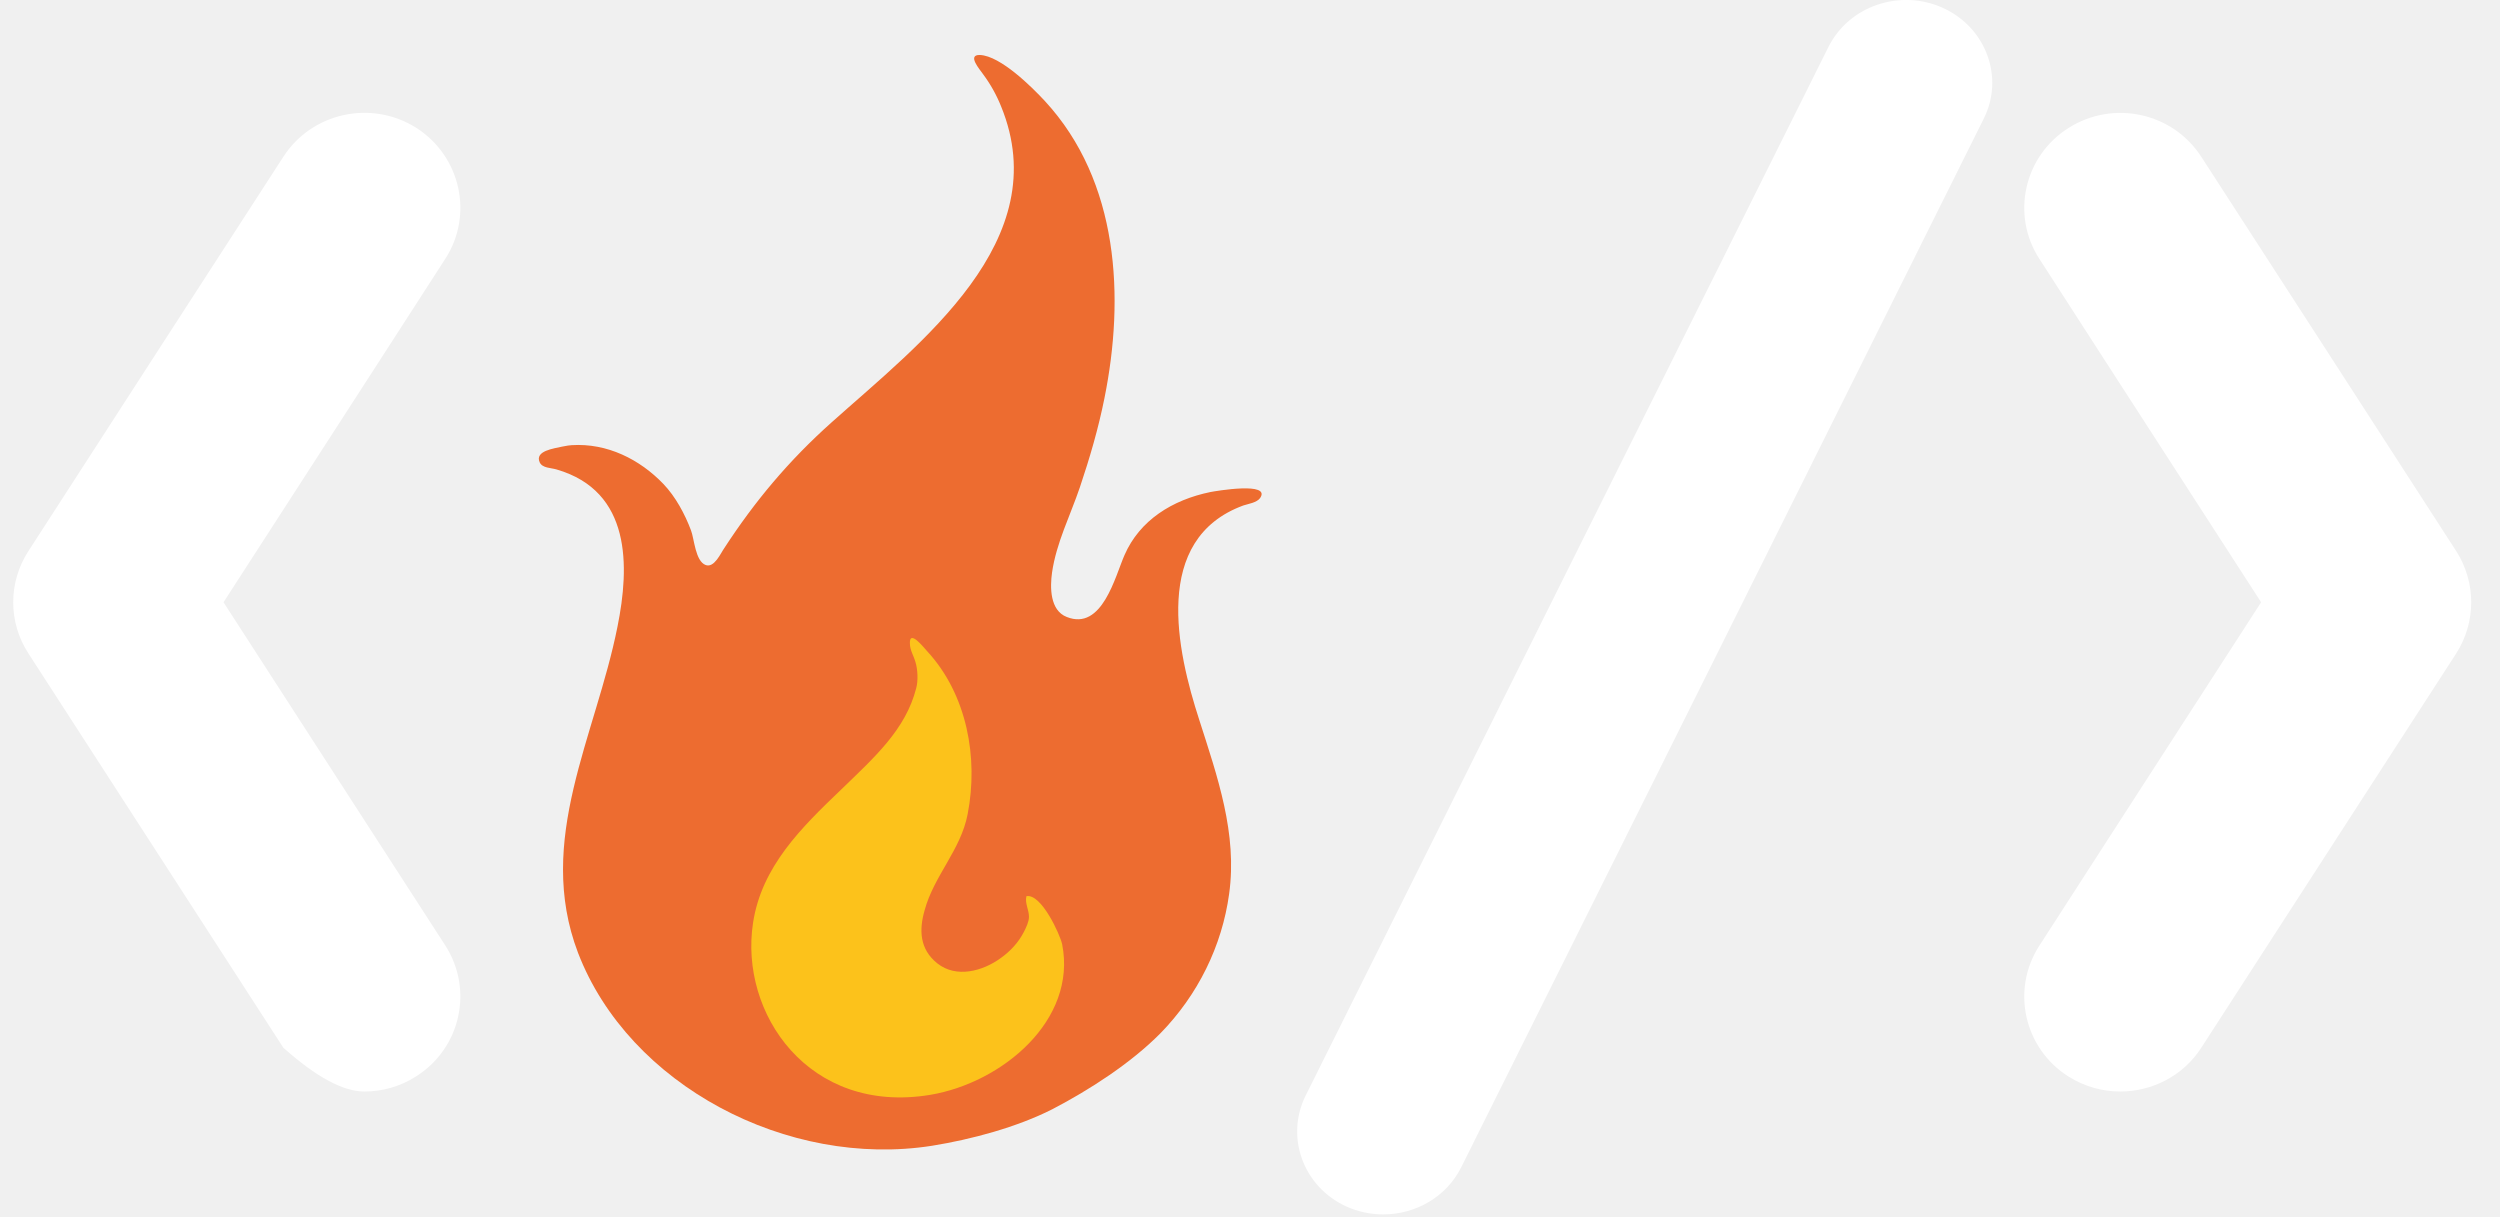
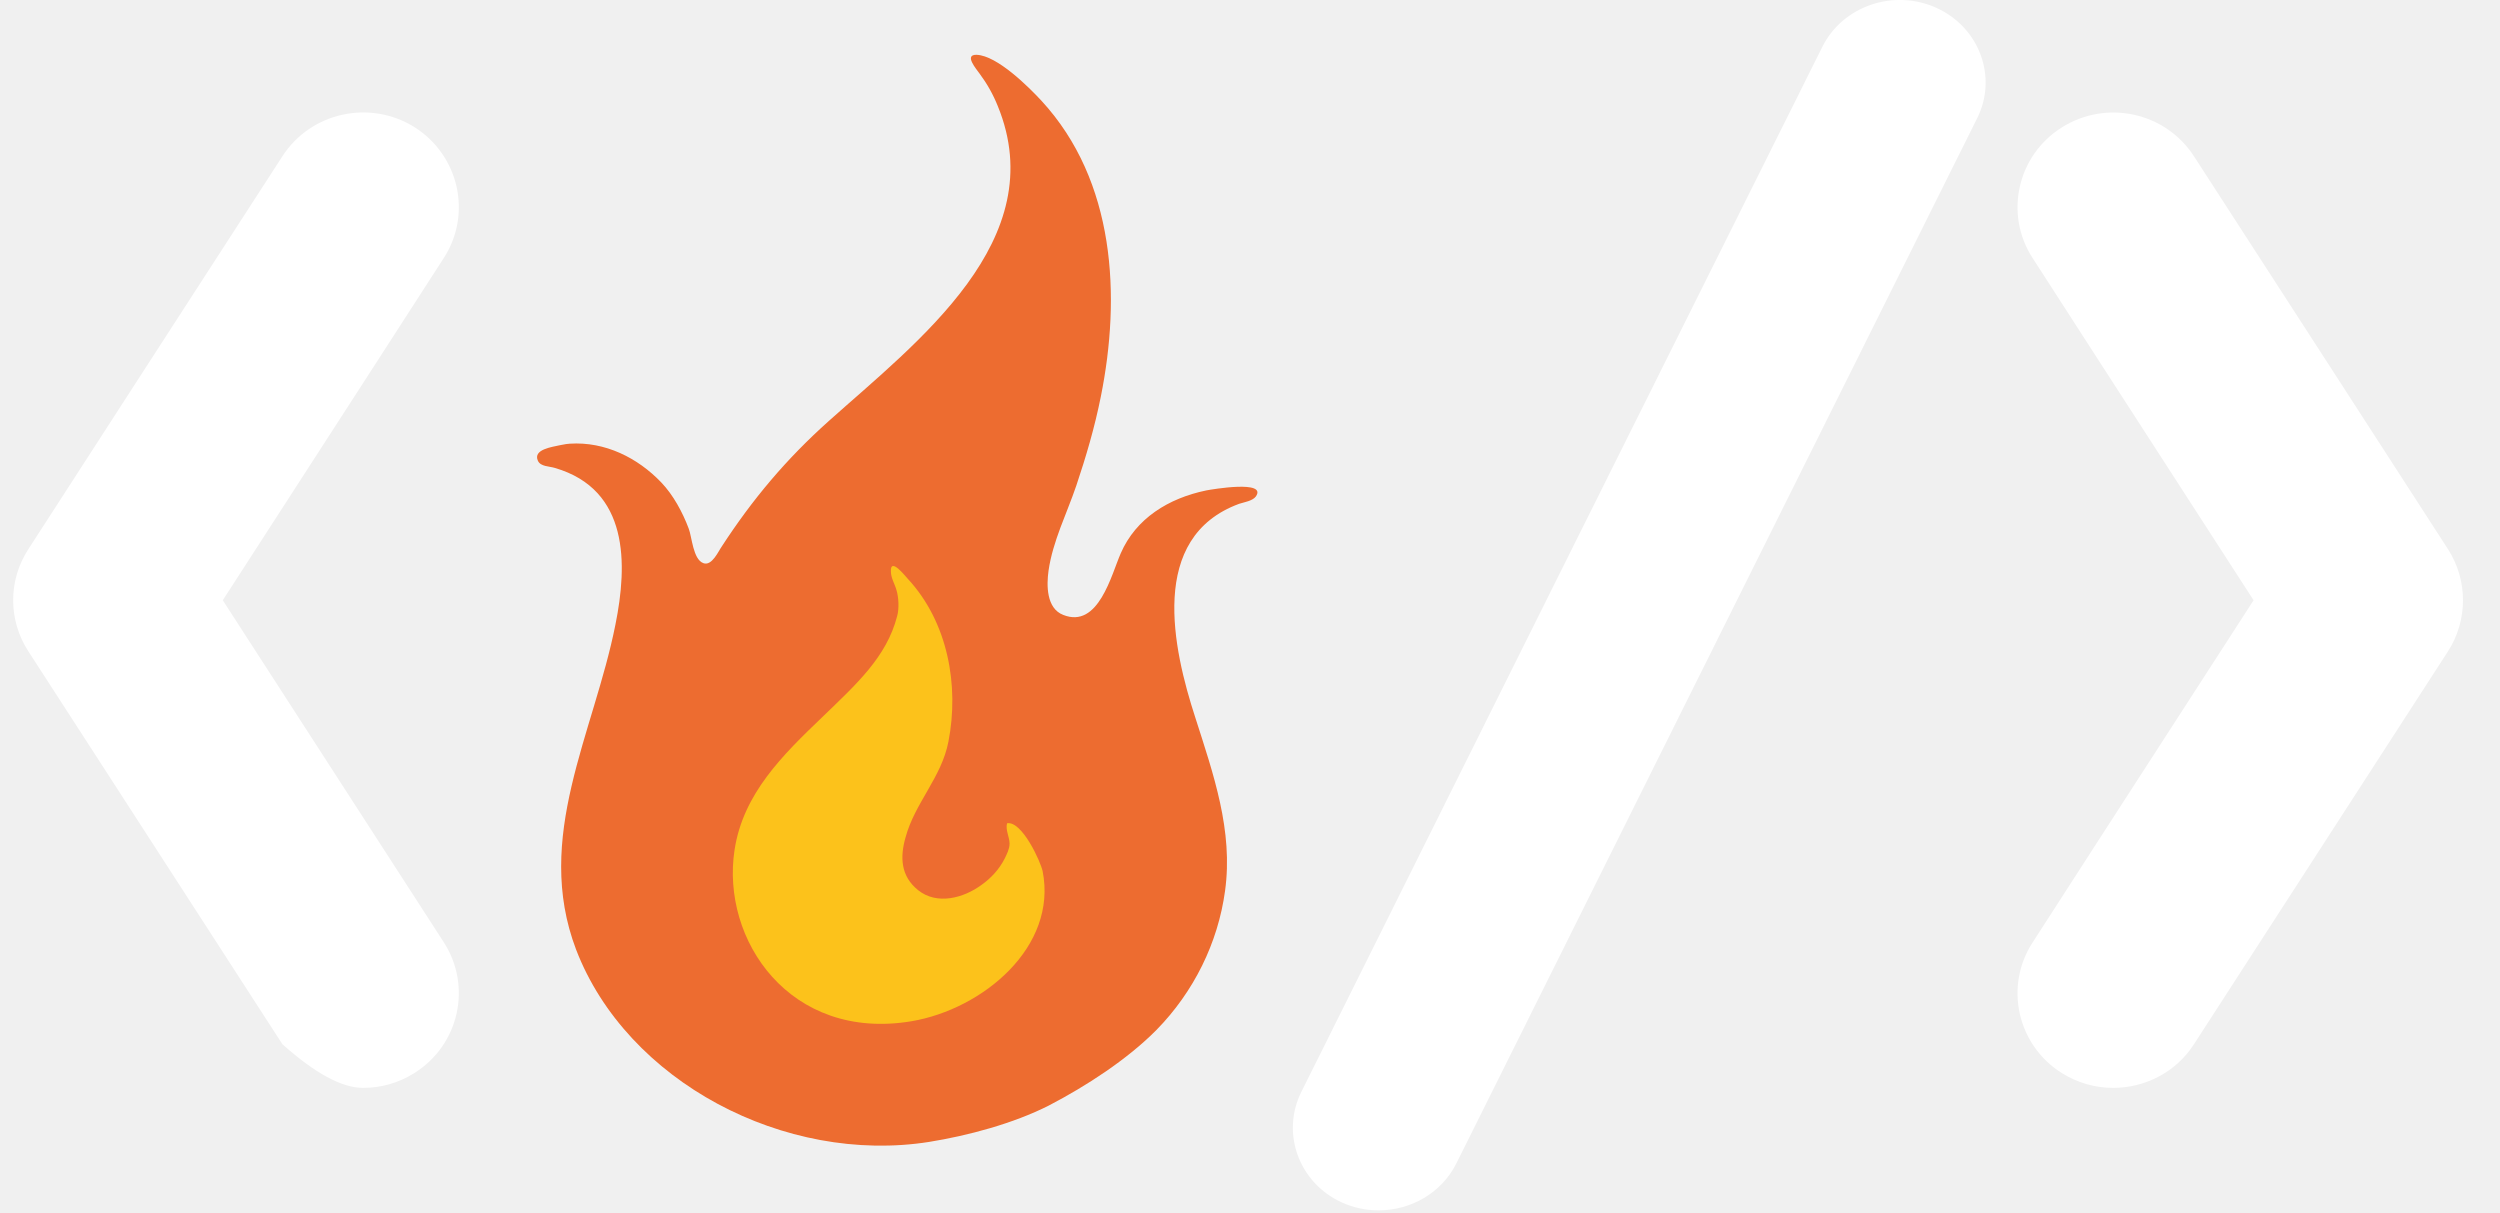
- <svg xmlns="http://www.w3.org/2000/svg" xmlns:xlink="http://www.w3.org/1999/xlink" version="1.1" preserveAspectRatio="xMidYMid meet" viewBox="0 0 98.667 48" width="98.67" height="48">
-   <defs>
-     <path d="M14.38 43.08C15.08 43.08 15.78 42.89 16.41 42.49C18.18 41.38 18.7 39.06 17.57 37.31C16.99 36.41 14.07 31.9 8.82 23.77C14.07 15.64 16.99 11.13 17.57 10.22C18.7 8.48 18.18 6.16 16.42 5.04C14.65 3.93 12.31 4.44 11.18 6.19C10.17 7.74 2.13 20.19 1.12 21.75C0.32 22.98 0.32 24.56 1.12 25.79C1.79 26.82 5.14 32.01 11.18 41.35C12.48 42.51 13.54 43.08 14.38 43.08Z" id="ix5J2Wkc4" />
-     <path d="M83.68 43.08C84.93 43.08 86.16 42.47 86.88 41.35C87.89 39.8 95.93 27.34 96.94 25.79C97.73 24.56 97.73 22.98 96.94 21.75C95.93 20.19 87.89 7.74 86.88 6.19C85.75 4.44 83.41 3.93 81.64 5.05C79.88 6.16 79.36 8.48 80.49 10.22C81.07 11.13 83.99 15.64 89.24 23.77C83.99 31.9 81.07 36.41 80.49 37.32C79.36 39.06 79.88 41.38 81.64 42.49C82.28 42.89 82.98 43.08 83.68 43.08Z" id="bm4IXSc4F" />
-     <path d="M54.59 47.93C55.86 47.93 57.08 47.25 57.67 46.07C59.73 41.93 76.23 8.83 78.29 4.69C79.11 3.06 78.39 1.1 76.7 0.32C75 -0.46 72.97 0.23 72.16 1.86C70.09 6 53.59 39.1 51.53 43.24C50.72 44.87 51.43 46.83 53.12 47.61C53.6 47.83 54.1 47.93 54.59 47.93Z" id="f17z6ofdJm" />
-     <path d="M44.38 21.91C44.01 22.75 43.5 24.91 42.1 24.35C41.43 24.09 41.44 23.17 41.52 22.6C41.69 21.42 42.24 20.35 42.62 19.23C43.01 18.07 43.35 16.91 43.59 15.71C44.39 11.74 44.17 7.17 41.24 3.99C40.74 3.45 39.49 2.2 38.67 2.17C38.16 2.16 38.66 2.73 38.8 2.93C39.09 3.32 39.33 3.75 39.51 4.2C41.68 9.5 36.33 13.53 32.82 16.67C31.13 18.18 29.79 19.78 28.58 21.64C28.45 21.82 28.19 22.43 27.85 22.3C27.44 22.15 27.4 21.26 27.27 20.93C27.03 20.29 26.66 19.6 26.18 19.1C25.25 18.13 23.96 17.48 22.56 17.57C22.51 17.57 22.36 17.59 22.17 17.63C21.88 17.7 21.09 17.79 21.3 18.25C21.41 18.48 21.74 18.46 21.97 18.53C24.92 19.39 24.85 22.35 24.37 24.73C23.51 29.06 21.12 33.15 22.81 37.6C24.82 42.84 31.09 46.12 36.79 45.22C38.34 44.97 40.13 44.49 41.53 43.78C43.01 43.01 44.63 41.96 45.79 40.79C47.28 39.27 48.23 37.33 48.51 35.28C48.84 32.9 48.05 30.66 47.33 28.41C46.45 25.7 45.45 21.28 49.07 19.95C49.25 19.89 49.6 19.84 49.73 19.66C50.19 19 47.98 19.38 47.77 19.42C46.27 19.73 44.98 20.53 44.38 21.91Z" id="a6PkYoUHCJ" />
-     <path d="M39.5 37.81C39.88 37.54 40.2 37.19 40.41 36.78C40.5 36.6 40.61 36.38 40.61 36.18C40.61 35.91 40.44 35.64 40.51 35.37C41.1 35.26 41.84 36.89 41.92 37.27C42.51 40.26 39.56 42.73 36.72 43.21C31.92 44.01 29.17 39.99 29.72 36.42C30.06 34.2 31.62 32.67 33.21 31.15C34.52 29.88 35.74 28.8 36.16 27.16C36.24 26.87 36.22 26.42 36.13 26.13C36.06 25.88 35.91 25.66 35.91 25.39C35.89 24.83 36.46 25.56 36.59 25.7C38.17 27.41 38.62 29.92 38.19 32.13C37.92 33.55 36.86 34.56 36.49 35.93C36.27 36.7 36.29 37.46 36.99 38.02C37.74 38.62 38.79 38.33 39.5 37.81Z" id="d2dGSuwnye" />
-   </defs>
+ <svg xmlns="http://www.w3.org/2000/svg" width="100%" height="100%" viewBox="0 0 99 48" version="1.1" xml:space="preserve" style="fill-rule:evenodd;clip-rule:evenodd;">
  <g>
    <g>
-       <g>
-         <use xlink:href="#ix5J2Wkc4" opacity="1" fill="#ffffff" fill-opacity="1" />
-         <g>
-           <use xlink:href="#ix5J2Wkc4" opacity="1" fill-opacity="0" stroke="#000000" stroke-width="1" stroke-opacity="0" />
-         </g>
-       </g>
-       <g>
-         <use xlink:href="#bm4IXSc4F" opacity="1" fill="#ffffff" fill-opacity="1" />
-         <g>
-           <use xlink:href="#bm4IXSc4F" opacity="1" fill-opacity="0" stroke="#000000" stroke-width="1" stroke-opacity="0" />
-         </g>
-       </g>
-       <g>
-         <use xlink:href="#f17z6ofdJm" opacity="1" fill="#ffffff" fill-opacity="1" />
-         <g>
-           <use xlink:href="#f17z6ofdJm" opacity="1" fill-opacity="0" stroke="#000000" stroke-width="1" stroke-opacity="0" />
-         </g>
-       </g>
-       <g>
-         <use xlink:href="#a6PkYoUHCJ" opacity="1" fill="#ed6c30" fill-opacity="1" />
-         <g>
-           <use xlink:href="#a6PkYoUHCJ" opacity="1" fill-opacity="0" stroke="#000000" stroke-width="1" stroke-opacity="0" />
-         </g>
-       </g>
-       <g>
-         <use xlink:href="#d2dGSuwnye" opacity="1" fill="#fcc21b" fill-opacity="1" />
-         <g>
-           <use xlink:href="#d2dGSuwnye" opacity="1" fill-opacity="0" stroke="#000000" stroke-width="1" stroke-opacity="0" />
-         </g>
-       </g>
+       <path id="ix5J2Wkc4" d="M14.382,43.08c0.7,0 1.4,-0.19 2.03,-0.59c1.77,-1.11 2.29,-3.43 1.16,-5.18c-0.58,-0.9 -3.5,-5.41 -8.75,-13.54c5.25,-8.13 8.17,-12.64 8.75,-13.55c1.13,-1.74 0.61,-4.06 -1.15,-5.18c-1.77,-1.11 -4.11,-0.6 -5.24,1.15c-1.01,1.55 -9.051,14 -10.061,15.56c-0.8,1.23 -0.8,2.81 0,4.04c0.671,1.03 4.021,6.22 10.061,15.56c1.3,1.16 2.36,1.73 3.2,1.73Z" style="fill:#fff;fill-rule:nonzero;" />
+       <path id="ix5J2Wkc41" d="M14.382,43.08c0.7,0 1.4,-0.19 2.03,-0.59c1.77,-1.11 2.29,-3.43 1.16,-5.18c-0.58,-0.9 -3.5,-5.41 -8.75,-13.54c5.25,-8.13 8.17,-12.64 8.75,-13.55c1.13,-1.74 0.61,-4.06 -1.15,-5.18c-1.77,-1.11 -4.11,-0.6 -5.24,1.15c-1.01,1.55 -9.051,14 -10.061,15.56c-0.8,1.23 -0.8,2.81 0,4.04c0.671,1.03 4.021,6.22 10.061,15.56c1.3,1.16 2.36,1.73 3.2,1.73Z" style="fill-opacity:0;fill-rule:nonzero;stroke:#000;stroke-opacity:0;stroke-width:1px;" />
+     </g>
+     <g>
+       <path id="bm4IXSc4F" d="M83.682,43.08c1.25,0 2.48,-0.61 3.2,-1.73c1.01,-1.55 9.05,-14.01 10.06,-15.56c0.79,-1.23 0.79,-2.81 0,-4.04c-1.01,-1.56 -9.05,-14.01 -10.06,-15.56c-1.13,-1.75 -3.47,-2.26 -5.24,-1.14c-1.76,1.11 -2.28,3.43 -1.15,5.17c0.58,0.91 3.5,5.42 8.75,13.55c-5.25,8.13 -8.17,12.64 -8.75,13.55c-1.13,1.74 -0.61,4.06 1.15,5.17c0.64,0.4 1.34,0.59 2.04,0.59Z" style="fill:#fff;fill-rule:nonzero;" />
+       <path id="bm4IXSc4F1" d="M83.682,43.08c1.25,0 2.48,-0.61 3.2,-1.73c1.01,-1.55 9.05,-14.01 10.06,-15.56c0.79,-1.23 0.79,-2.81 0,-4.04c-1.01,-1.56 -9.05,-14.01 -10.06,-15.56c-1.13,-1.75 -3.47,-2.26 -5.24,-1.14c-1.76,1.11 -2.28,3.43 -1.15,5.17c0.58,0.91 3.5,5.42 8.75,13.55c-5.25,8.13 -8.17,12.64 -8.75,13.55c-1.13,1.74 -0.61,4.06 1.15,5.17c0.64,0.4 1.34,0.59 2.04,0.59Z" style="fill-opacity:0;fill-rule:nonzero;stroke:#000;stroke-opacity:0;stroke-width:1px;" />
+     </g>
+     <g>
+       <path id="f17z6ofdJm" d="M54.592,47.93c1.27,0 2.49,-0.68 3.08,-1.86c2.06,-4.14 18.56,-37.24 20.62,-41.38c0.82,-1.63 0.1,-3.59 -1.59,-4.37c-1.7,-0.78 -3.73,-0.09 -4.54,1.54c-2.07,4.14 -18.57,37.24 -20.63,41.38c-0.81,1.63 -0.1,3.59 1.59,4.37c0.48,0.22 0.98,0.32 1.47,0.32Z" style="fill:#fff;fill-rule:nonzero;" />
+       <path id="f17z6ofdJm1" d="M54.592,47.93c1.27,0 2.49,-0.68 3.08,-1.86c2.06,-4.14 18.56,-37.24 20.62,-41.38c0.82,-1.63 0.1,-3.59 -1.59,-4.37c-1.7,-0.78 -3.73,-0.09 -4.54,1.54c-2.07,4.14 -18.57,37.24 -20.63,41.38c-0.81,1.63 -0.1,3.59 1.59,4.37c0.48,0.22 0.98,0.32 1.47,0.32Z" style="fill-opacity:0;fill-rule:nonzero;stroke:#000;stroke-opacity:0;stroke-width:1px;" />
+     </g>
+     <g>
+       <path id="a6PkYoUHCJ" d="M44.382,21.91c-0.37,0.84 -0.88,3 -2.28,2.44c-0.67,-0.26 -0.66,-1.18 -0.58,-1.75c0.17,-1.18 0.72,-2.25 1.1,-3.37c0.39,-1.16 0.73,-2.32 0.97,-3.52c0.8,-3.97 0.58,-8.54 -2.35,-11.72c-0.5,-0.54 -1.75,-1.79 -2.57,-1.82c-0.51,-0.01 -0.01,0.56 0.13,0.76c0.29,0.39 0.53,0.82 0.71,1.27c2.17,5.3 -3.18,9.33 -6.69,12.47c-1.69,1.51 -3.03,3.11 -4.24,4.97c-0.13,0.18 -0.39,0.79 -0.73,0.66c-0.41,-0.15 -0.45,-1.04 -0.58,-1.37c-0.24,-0.64 -0.61,-1.33 -1.09,-1.83c-0.93,-0.97 -2.22,-1.62 -3.62,-1.53c-0.05,0 -0.2,0.02 -0.39,0.06c-0.29,0.07 -1.08,0.16 -0.87,0.62c0.11,0.23 0.44,0.21 0.67,0.28c2.95,0.86 2.88,3.82 2.4,6.2c-0.86,4.33 -3.25,8.42 -1.56,12.87c2.01,5.24 8.28,8.52 13.98,7.62c1.55,-0.25 3.34,-0.73 4.74,-1.44c1.48,-0.77 3.1,-1.82 4.26,-2.99c1.49,-1.52 2.44,-3.46 2.72,-5.51c0.33,-2.38 -0.46,-4.62 -1.18,-6.87c-0.88,-2.71 -1.88,-7.13 1.74,-8.46c0.18,-0.06 0.53,-0.11 0.66,-0.29c0.46,-0.66 -1.75,-0.28 -1.96,-0.24c-1.5,0.31 -2.79,1.11 -3.39,2.49Z" style="fill:#ed6c30;fill-rule:nonzero;" />
+       <path id="a6PkYoUHCJ1" d="M44.382,21.91c-0.37,0.84 -0.88,3 -2.28,2.44c-0.67,-0.26 -0.66,-1.18 -0.58,-1.75c0.17,-1.18 0.72,-2.25 1.1,-3.37c0.39,-1.16 0.73,-2.32 0.97,-3.52c0.8,-3.97 0.58,-8.54 -2.35,-11.72c-0.5,-0.54 -1.75,-1.79 -2.57,-1.82c-0.51,-0.01 -0.01,0.56 0.13,0.76c0.29,0.39 0.53,0.82 0.71,1.27c2.17,5.3 -3.18,9.33 -6.69,12.47c-1.69,1.51 -3.03,3.11 -4.24,4.97c-0.13,0.18 -0.39,0.79 -0.73,0.66c-0.41,-0.15 -0.45,-1.04 -0.58,-1.37c-0.24,-0.64 -0.61,-1.33 -1.09,-1.83c-0.93,-0.97 -2.22,-1.62 -3.62,-1.53c-0.05,0 -0.2,0.02 -0.39,0.06c-0.29,0.07 -1.08,0.16 -0.87,0.62c0.11,0.23 0.44,0.21 0.67,0.28c2.95,0.86 2.88,3.82 2.4,6.2c-0.86,4.33 -3.25,8.42 -1.56,12.87c2.01,5.24 8.28,8.52 13.98,7.62c1.55,-0.25 3.34,-0.73 4.74,-1.44c1.48,-0.77 3.1,-1.82 4.26,-2.99c1.49,-1.52 2.44,-3.46 2.72,-5.51c0.33,-2.38 -0.46,-4.62 -1.18,-6.87c-0.88,-2.71 -1.88,-7.13 1.74,-8.46c0.18,-0.06 0.53,-0.11 0.66,-0.29c0.46,-0.66 -1.75,-0.28 -1.96,-0.24c-1.5,0.31 -2.79,1.11 -3.39,2.49Z" style="fill-opacity:0;fill-rule:nonzero;stroke:#000;stroke-opacity:0;stroke-width:1px;" />
+     </g>
+     <g>
+       <path id="d2dGSuwnye" d="M38.869,35.042c0.38,-0.27 0.7,-0.62 0.91,-1.03c0.09,-0.18 0.2,-0.4 0.2,-0.6c0,-0.27 -0.17,-0.54 -0.1,-0.81c0.59,-0.11 1.33,1.52 1.41,1.9c0.59,2.99 -2.36,5.46 -5.2,5.94c-4.8,0.8 -7.55,-3.22 -7,-6.79c0.34,-2.22 1.9,-3.75 3.49,-5.27c1.31,-1.27 2.53,-2.35 2.95,-3.99c0.08,-0.29 0.06,-0.74 -0.03,-1.03c-0.07,-0.25 -0.22,-0.47 -0.22,-0.74c-0.02,-0.56 0.55,0.17 0.68,0.31c1.58,1.71 2.03,4.22 1.6,6.43c-0.27,1.42 -1.33,2.43 -1.7,3.8c-0.22,0.77 -0.2,1.53 0.5,2.09c0.75,0.6 1.8,0.31 2.51,-0.21Z" style="fill:#fcc21b;fill-rule:nonzero;" />
+       <path id="d2dGSuwnye1" d="M38.869,35.042c0.38,-0.27 0.7,-0.62 0.91,-1.03c0.09,-0.18 0.2,-0.4 0.2,-0.6c0,-0.27 -0.17,-0.54 -0.1,-0.81c0.59,-0.11 1.33,1.52 1.41,1.9c0.59,2.99 -2.36,5.46 -5.2,5.94c-4.8,0.8 -7.55,-3.22 -7,-6.79c0.34,-2.22 1.9,-3.75 3.49,-5.27c1.31,-1.27 2.53,-2.35 2.95,-3.99c0.08,-0.29 0.06,-0.74 -0.03,-1.03c-0.07,-0.25 -0.22,-0.47 -0.22,-0.74c-0.02,-0.56 0.55,0.17 0.68,0.31c1.58,1.71 2.03,4.22 1.6,6.43c-0.27,1.42 -1.33,2.43 -1.7,3.8c-0.22,0.77 -0.2,1.53 0.5,2.09c0.75,0.6 1.8,0.31 2.51,-0.21Z" style="fill-opacity:0;fill-rule:nonzero;stroke:#000;stroke-opacity:0;stroke-width:1px;" />
    </g>
  </g>
</svg>
